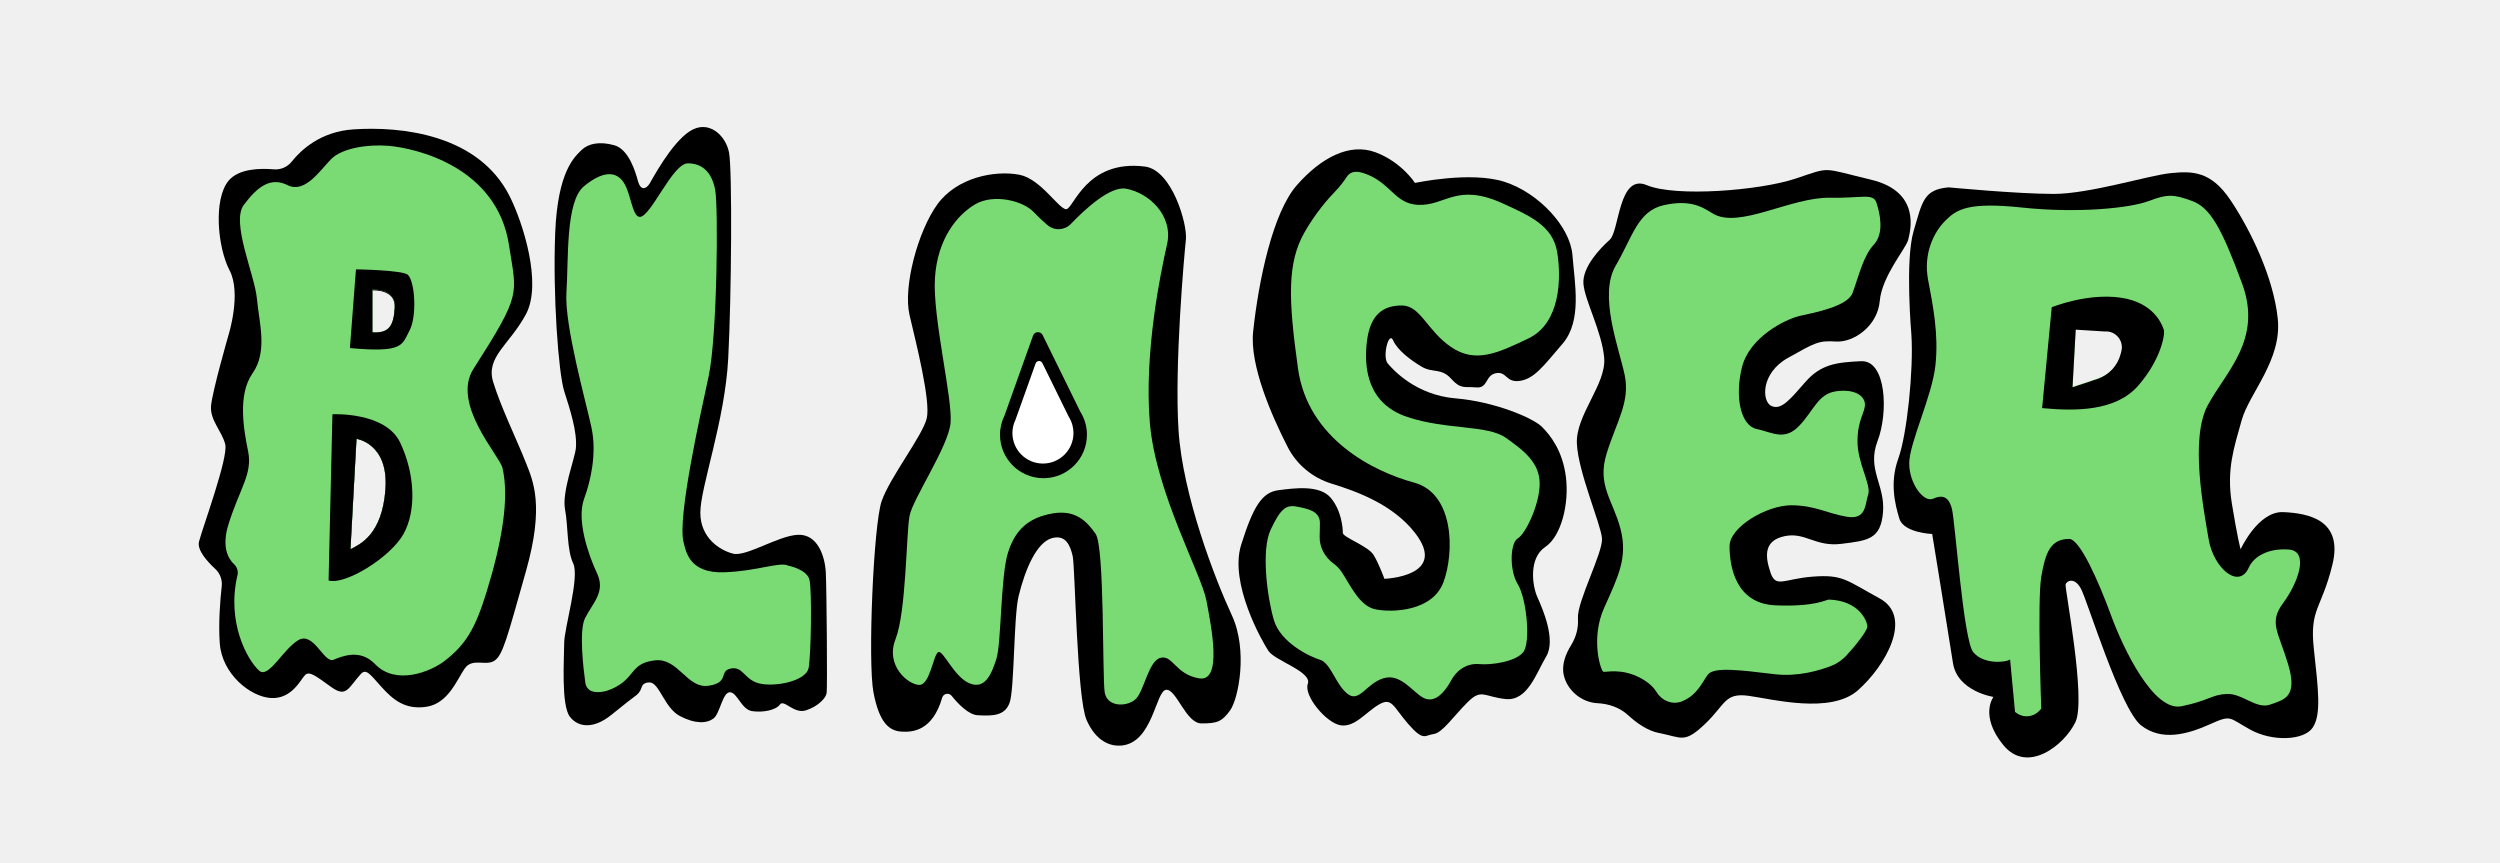
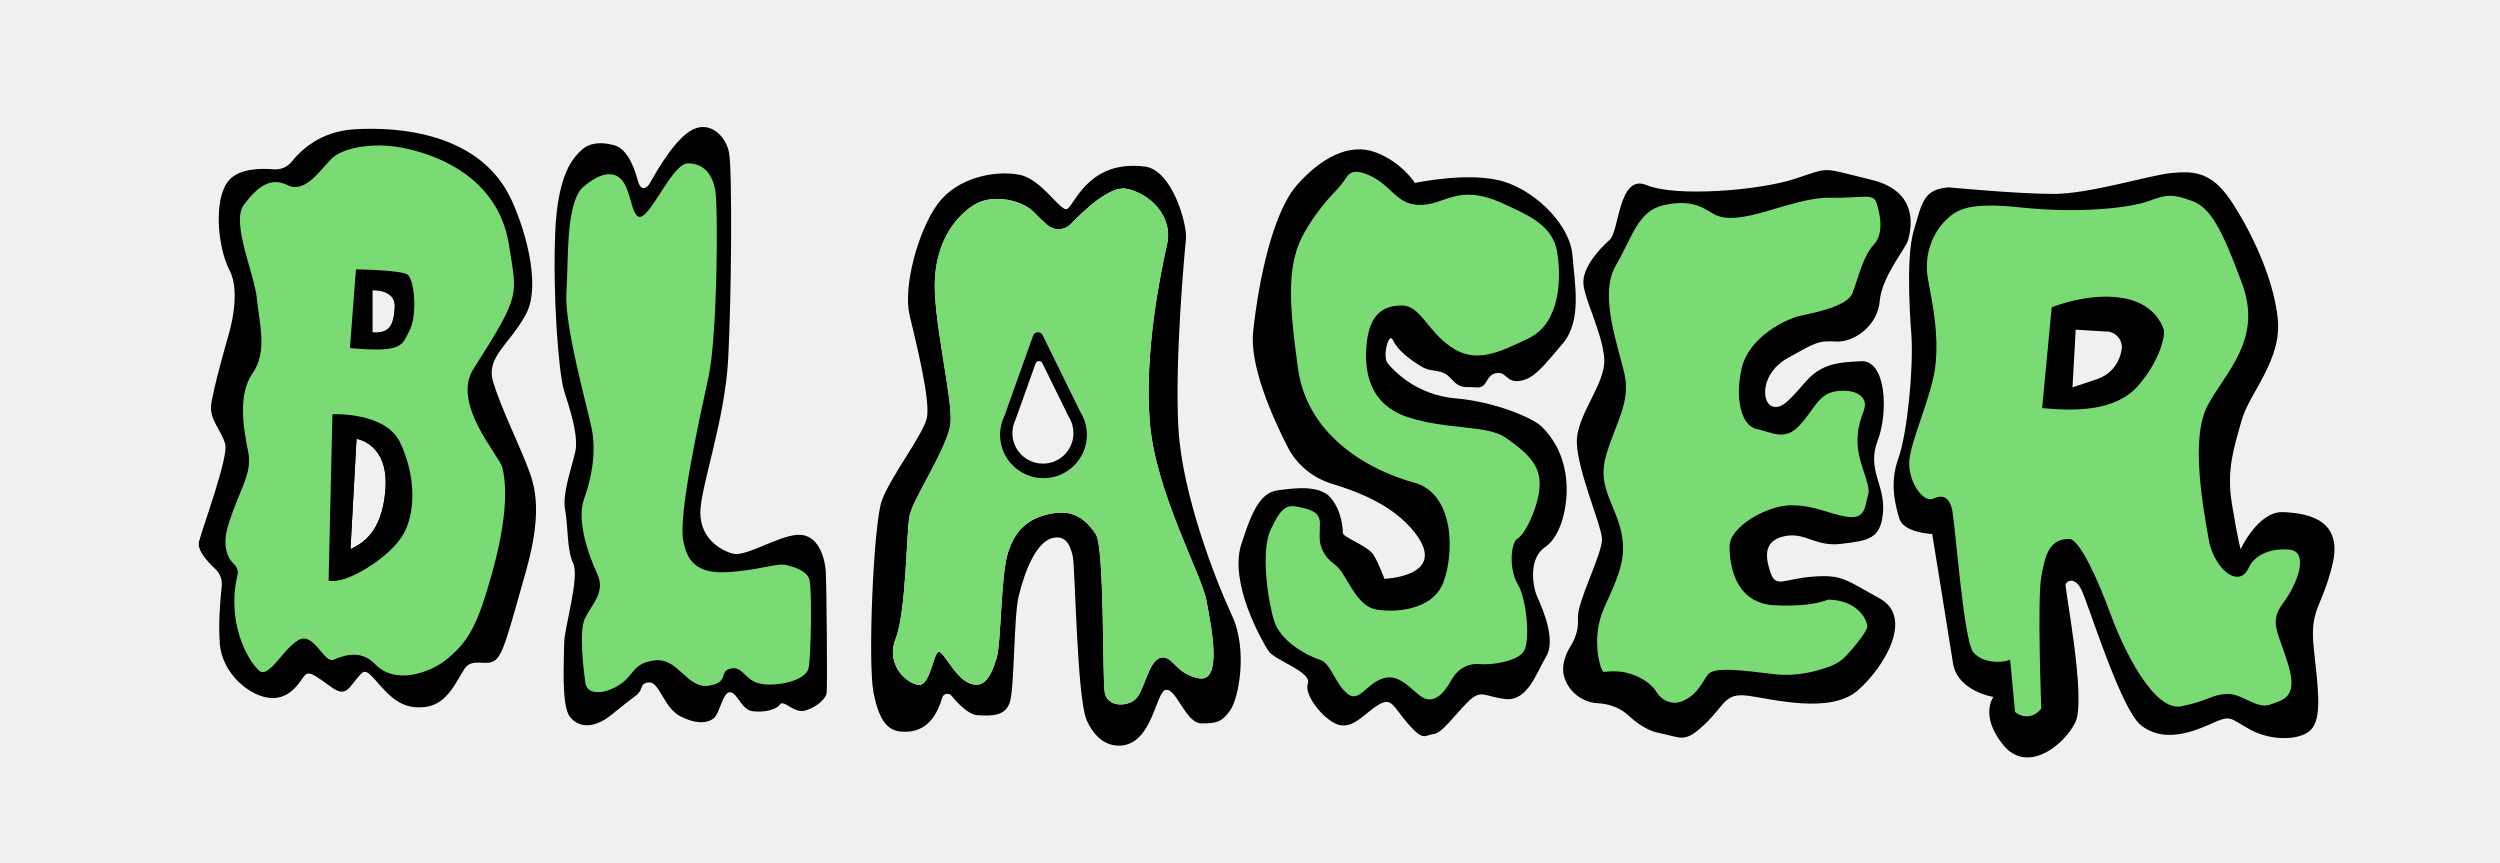
<svg xmlns="http://www.w3.org/2000/svg" id="Blaser_Text" viewBox="0 0 900 310.44">
  <defs>
-     <style>.cls-1{fill:#fff;}.cls-2{fill:#7adb75;}</style>
+     <style>.cls-1{fill:#7adb75;}</style>
  </defs>
  <path d="M821.96,184.36c-9.05-.39-15.35,13.38-15.35,13.38,0,0-1.18-4.33-3.15-16.53-1.97-12.2,.79-20.08,3.54-29.92,2.76-9.84,14.57-21.65,12.99-36.61-1.57-14.96-9.84-31.89-16.93-42.51-7.09-10.63-13.78-10.63-21.65-9.84-7.87,.79-29.13,7.48-42.12,7.48s-37.79-2.36-37.79-2.36c-9.05,.79-9.45,5.12-12.6,15.75-3.15,10.63-.79,37.4-.79,37.4,.79,12.6-1.57,35.82-4.72,44.48-3.15,8.66-1.18,16.53,.39,21.65,1.57,5.12,11.81,5.51,11.81,5.51,0,0,5.9,36.22,7.48,46.45,1.57,10.23,14.57,12.2,14.57,12.2,0,0-5.12,6.69,3.54,17.32,8.66,10.63,22.04,0,25.98-8.27,3.94-8.27-3.94-48.42-3.54-49.6,.39-1.18,3.15-2.76,5.51,1.57,2.36,4.33,14.17,43.3,21.65,49.21,7.48,5.9,16.93,3.15,24.8-.39,7.87-3.54,6.69-2.36,14.57,1.97,7.87,4.33,19.29,3.94,22.44-.79,3.15-4.72,1.97-13.78,.39-28.34-1.57-14.57,2.76-14.17,6.69-30.31,3.94-16.14-8.66-18.5-17.71-18.9Zm-51.96-45.86c-8.27,9.45-23.03,9.45-35.43,8.27l3.54-37.2s12.99-5.31,25.39-3.54,15.35,10.04,15.94,11.81c.59,1.77-1.18,11.22-9.45,20.67Z" />
-   <path class="cls-2" d="M821.96,217.03c5.31-7.09,9.45-18.6,2.07-19.19-7.38-.59-12.67,2.45-14.47,6.5-3.54,7.97-12.7,.3-14.47-10.33s-6.79-36.02-.3-48.12c6.5-12.1,19.78-23.62,12.4-43.7-7.38-20.08-11.51-27.46-18.01-29.82-6.5-2.36-8.56-2.66-15.65,0-7.09,2.66-25.98,4.43-45.47,2.36-19.49-2.07-23.62,.59-27.75,4.72s-7.97,11.81-6.2,21.26,3.84,19.49,2.66,30.7c-1.18,11.22-9.45,28.05-9.45,35.43s5.31,14.17,8.56,12.7c3.25-1.48,5.61-.89,6.79,3.54,1.18,4.43,4.13,47.24,7.68,51.67s11.51,3.84,13.29,2.66l1.77,18.9,.6,.42c2.54,1.79,6,1.44,8.12-.83l.73-.77s-1.48-38.97,0-47.53c1.48-8.56,3.25-13.58,10.04-13.58,3.85,0,10.63,15.35,15.06,27.46,4.43,12.1,15.35,34.84,25.39,32.77,10.04-2.07,10.63-4.13,16.24-4.43,5.61-.3,10.63,5.61,15.65,3.84,5.02-1.77,10.04-2.66,6.5-14.47-3.54-11.81-7.09-15.06-1.77-22.14Zm-57.83-91.05l-.28,1.06c-1.12,4.32-4.35,7.78-8.58,9.19l-9.15,3.05,1.18-21.26,10.7,.66c4.01-.32,7.14,3.4,6.13,7.29Z" />
+   <path class="cls-1" d="M821.96,217.03c5.31-7.09,9.45-18.6,2.07-19.19-7.38-.59-12.67,2.45-14.47,6.5-3.54,7.97-12.7,.3-14.47-10.33s-6.79-36.02-.3-48.12c6.5-12.1,19.78-23.62,12.4-43.7-7.38-20.08-11.51-27.46-18.01-29.82-6.5-2.36-8.56-2.66-15.65,0-7.09,2.66-25.98,4.43-45.47,2.36-19.49-2.07-23.62,.59-27.75,4.72s-7.97,11.81-6.2,21.26,3.84,19.49,2.66,30.7c-1.18,11.22-9.45,28.05-9.45,35.43s5.31,14.17,8.56,12.7c3.25-1.48,5.61-.89,6.79,3.54,1.18,4.43,4.13,47.24,7.68,51.67s11.51,3.84,13.29,2.66l1.77,18.9,.6,.42c2.54,1.79,6,1.44,8.12-.83l.73-.77s-1.48-38.97,0-47.53c1.48-8.56,3.25-13.58,10.04-13.58,3.85,0,10.63,15.35,15.06,27.46,4.43,12.1,15.35,34.84,25.39,32.77,10.04-2.07,10.63-4.13,16.24-4.43,5.61-.3,10.63,5.61,15.65,3.84,5.02-1.77,10.04-2.66,6.5-14.47-3.54-11.81-7.09-15.06-1.77-22.14Zm-53.09-92.47l-.42,1.63c-1.72,6.62-6.66,11.91-13.15,14.07l-14.02,4.67,1.81-32.56,16.39,1.02c6.14-.5,10.93,5.21,9.39,11.17Z" />
  <path d="M189.35,166.64c-3.18-8.07-9.05-20.08-11.81-29.13-2.76-9.05,5.9-13.38,11.81-24.41,5.9-11.02-1.06-32.91-5.9-42.51-11.22-22.24-38.97-25.19-56.29-24.01-11.78,.8-18.82,7.43-22.13,11.59-1.57,1.97-3.99,3.01-6.5,2.79-4.85-.42-12.61-.3-16.26,4.12-5.51,6.69-3.94,24.01,.39,32.28,4.33,8.27-.39,23.23-.39,23.23,0,0-5.9,20.47-6.3,25.59s3.94,9.05,5.12,13.78-8.27,30.31-9.45,35.04c-.76,3.03,3.02,7.2,5.83,9.79,1.73,1.6,2.61,3.9,2.35,6.25-.53,4.78-1.23,13.2-.7,20.57,.79,11.02,11.02,19.29,18.5,19.68,7.48,.39,10.63-6.69,12.2-8.27s3.94,.39,9.45,4.33c5.51,3.94,6.12,.24,10.63-4.72,1.97-2.16,3.54,.39,7.48,4.72,3.94,4.33,8.27,8.27,16.14,7.09,7.87-1.18,11.02-9.84,13.78-13.78,2.76-3.94,7.48-.79,10.63-2.76,3.15-1.97,4.72-8.66,11.42-32.28,6.69-23.62,2.56-32.48,0-38.97Zm-50.58,9.45c-1.18,16.53-9.25,19.88-12.6,21.65l2.17-39.76s11.61,1.57,10.43,18.11Zm-4.72-56.19v-15.35s8.46-.59,8.07,6.3c-.39,6.89-2.16,9.45-8.07,9.05Z" />
-   <path class="cls-2" d="M170.46,132.79c17.52-27.48,15.55-26.35,12.79-44.48-4.31-28.42-33.85-35.04-43.5-35.82-7.23-.59-16.53,.79-20.47,4.72s-9.45,12.6-15.75,9.45c-6.3-3.15-11.02,.79-15.75,7.09-4.72,6.3,3.94,25.19,4.72,33.85,.79,8.66,3.94,18.9-1.57,26.77-5.51,7.87-3.15,20.47-1.57,28.34,1.57,7.87-3.15,13.38-7.09,25.98-2.59,8.29-.06,12.49,1.96,14.39,1.08,1.02,1.61,2.5,1.27,3.95-4.03,16.92,3.54,30.59,7.79,34.41,3.4,3.05,8.66-7.87,14.17-11.02,5.51-3.15,9.15,8.46,12.6,7.09,3.1-1.24,9.57-4.06,14.96,1.57,7.43,7.77,19.95,2.81,25.14-1.23,7.53-5.86,10.92-11.51,15.01-24.75,5.52-17.88,8.27-33.85,5.71-44.68-1.03-4.37-18.48-22.99-10.43-35.63Zm-31.69,43.3c-1.18,16.53-9.25,19.88-12.6,21.65l2.17-39.76s11.61,1.57,10.43,18.11Zm-4.72-56.49v-15.35s8.46-.59,8.07,6.3c-.39,6.89-2.16,9.45-8.07,9.05Z" />
+   <path class="cls-1" d="M170.46,132.79c17.52-27.48,15.55-26.35,12.79-44.48-4.31-28.42-33.85-35.04-43.5-35.82-7.23-.59-16.53,.79-20.47,4.72s-9.45,12.6-15.75,9.45c-6.3-3.15-11.02,.79-15.75,7.09-4.72,6.3,3.94,25.19,4.72,33.85,.79,8.66,3.94,18.9-1.57,26.77-5.51,7.87-3.15,20.47-1.57,28.34,1.57,7.87-3.15,13.38-7.09,25.98-2.59,8.29-.06,12.49,1.96,14.39,1.08,1.02,1.61,2.5,1.27,3.95-4.03,16.92,3.54,30.59,7.79,34.41,3.4,3.05,8.66-7.87,14.17-11.02,5.51-3.15,9.15,8.46,12.6,7.09,3.1-1.24,9.57-4.06,14.96,1.57,7.43,7.77,19.95,2.81,25.14-1.23,7.53-5.86,10.92-11.51,15.01-24.75,5.52-17.88,8.27-33.85,5.71-44.68-1.03-4.37-18.48-22.99-10.43-35.63Zm-30.25,42.89c-1.45,20.33-11.38,24.45-15.49,26.63l2.66-48.9s14.28,1.94,12.83,22.27Zm-8.84-51.01v-25.52s14.07-.98,13.42,10.47c-.65,11.45-3.6,15.71-13.42,15.05Z" />
  <path d="M144.08,159.36c-5.31-11.22-24.41-10.23-24.41-10.23l-1.38,59.84c5.9,1.77,22.24-8.27,26.97-16.73,4.72-8.46,4.13-21.65-1.18-32.87Zm-5.31,16.73c-1.18,16.53-9.25,19.88-12.6,21.65l2.17-39.76s11.61,1.57,10.43,18.11Z" />
  <path d="M146.84,98.94c-1.88-1.74-18.7-1.97-18.7-1.97l-2.17,28.34c19.49,1.77,18.7-1.18,21.45-6.3,2.76-5.12,1.97-17.71-.59-20.08Zm-12.79,20.67v-15.35s8.46-.59,8.07,6.3c-.39,6.89-2.17,9.45-8.07,9.05Z" />
  <g>
    <path d="M229.04,250.32c.94-.72,1.6-1.72,1.93-2.85,.25-.87,.96-1.8,2.86-1.8,3.54,0,5.31,9.15,10.92,12.1,5.61,2.95,9.74,2.66,12.1,.89s3.25-9.45,5.9-9.45,4.13,6.2,7.97,6.79c3.84,.59,8.56-.3,10.04-2.36s5.02,3.54,9.45,2.07c4.43-1.48,7.09-4.43,7.38-6.2s0-37.5-.3-43.4-2.95-13.88-10.04-13.58c-7.09,.3-18.6,7.97-23.32,6.79-4.72-1.18-11.81-5.61-11.81-14.76s8.86-33.07,10.04-55.51c1.18-22.44,1.48-67.91,.3-74.11s-7.38-12.1-14.17-7.68-13.65,17.63-14.47,18.9c-1.35,2.1-3.25,2.36-4.13-.89s-3.25-11.51-8.56-12.99-9.45-.59-11.81,1.77-8.56,7.38-9.45,29.82c-.89,22.44,1.18,50.49,3.25,56.98s4.76,14.71,4.19,20.54c-.37,3.72-5.08,15.77-3.9,21.97s.59,14.47,2.95,19.49-3.25,23.32-3.25,28.64-1.18,22.44,2.07,26.57c3.25,4.13,8.86,4.13,14.76-.59l5.9-4.72,3.18-2.43Z" />
-     <path class="cls-2" d="M213.48,248.96c-1.47-.33-2.54-1.59-2.75-3.09-.7-5.05-2.35-18.85-.12-23.32,2.76-5.51,7.48-9.45,4.33-16.14-3.15-6.69-7.46-19.25-4.66-26.85,2.35-6.36,4.62-16.25,2.68-25.51-1.9-9.02-9.83-37-9.04-48.81s-.39-32.67,6.3-38.18,11.42-5.51,14.17-1.57,3.15,12.52,5.9,12.6c3.97,.11,11.81-19.29,17.32-19.29s8.66,3.54,9.84,9.45c1.18,5.9,.79,52.75-2.36,67.31-3.15,14.57-11.16,50.51-9.05,59.44,.93,3.96,2.36,11.42,14.57,11.02,12.2-.39,20.08-3.94,23.23-2.36,0,0,6.69,1.28,7.58,5.12s.59,26.57-.3,31.59-12.7,7.09-18.01,5.61c-5.31-1.48-5.61-6.2-10.04-5.31s-.3,5.02-7.97,6.2c-7.68,1.18-10.92-10.04-19.19-9.15s-7.38,5.31-12.99,8.86c-3.87,2.45-7.13,2.92-9.43,2.4Z" />
+     <path class="cls-1" d="M213.48,248.96c-1.47-.33-2.54-1.59-2.75-3.09-.7-5.05-2.35-18.85-.12-23.32,2.76-5.51,7.48-9.45,4.33-16.14-3.15-6.69-7.46-19.25-4.66-26.85,2.35-6.36,4.62-16.25,2.68-25.51-1.9-9.02-9.83-37-9.04-48.81s-.39-32.67,6.3-38.18,11.42-5.51,14.17-1.57,3.15,12.52,5.9,12.6c3.97,.11,11.81-19.29,17.32-19.29s8.66,3.54,9.84,9.45c1.18,5.9,.79,52.75-2.36,67.31-3.15,14.57-11.16,50.51-9.05,59.44,.93,3.96,2.36,11.42,14.57,11.02,12.2-.39,20.08-3.94,23.23-2.36,0,0,6.69,1.28,7.58,5.12s.59,26.57-.3,31.59-12.7,7.09-18.01,5.61c-5.31-1.48-5.61-6.2-10.04-5.31s-.3,5.02-7.97,6.2c-7.68,1.18-10.92-10.04-19.19-9.15s-7.38,5.31-12.99,8.86c-3.87,2.45-7.13,2.92-9.43,2.4Z" />
  </g>
-   <path d="M339.17,251.19c.45-1.53,2.41-1.94,3.41-.7,2.38,2.95,6.09,6.8,9.35,6.99,5.31,.3,9.74,.3,11.51-4.43s1.46-31,3.25-38.38c2.36-9.74,6.5-19.49,12.1-20.96,4.89-1.29,6.5,2.66,7.38,6.5s1.48,51.08,5.02,59.05,8.82,9.43,12.4,9.15c11.51-.89,12.4-19.78,16.24-20.08,3.72-.29,7.09,12.1,12.7,12.1s7.38-.59,10.33-4.72,6.5-21.55,.59-34.25-17.71-43.11-19.19-66.72c-1.48-23.62,2.07-62.89,2.66-68.5s-5.02-25.06-14.76-26.28c-21.26-2.66-25.69,15.35-28.34,15.35s-9.15-10.92-16.83-12.4c-8.74-1.68-22.44,.89-29.52,10.63s-12.4,29.82-10.04,39.86,7.68,31,6.2,37.2-13.29,21.26-16.24,29.82-5.02,57.87-2.95,68.79c2.07,10.92,5.61,13.88,10.04,14.17,4.02,.27,11.2-.19,14.7-12.19Z" />
-   <path class="cls-2" d="M377.06,81.01c2.49,2.14,6.2,1.96,8.47-.41,5.08-5.31,14.15-13.69,19.84-12.67,8.27,1.48,17.12,9.74,14.76,20.08-2.36,10.33-8.27,38.97-6.2,64.07s18.6,54.62,20.37,64.07,5.9,29.52-2.66,28.05-9.45-8.56-13.88-7.38c-4.43,1.18-5.9,12.4-9.15,15.06-3.25,2.66-10.04,2.66-10.92-2.66s0-52.26-3.25-56.98-7.38-8.86-15.65-7.38-13.29,5.61-15.94,14.17-2.36,32.48-4.13,38.09c-1.77,5.61-4.13,11.22-9.74,8.86s-9.45-12.1-11.22-11.22-2.95,11.81-6.79,11.81-12.4-6.79-8.56-16.53,3.84-38.09,5.02-44.29,13.88-24.8,14.76-33.36-6.5-38.09-5.61-52.26,7.97-22.73,14.47-26.57,17.12-1.48,21.26,2.95c1.53,1.64,3.23,3.2,4.75,4.52Z" />
-   <path d="M390.73,152.32c-.4-1.46-1.03-2.83-1.81-4.09l-13.57-27.6c-.73-1.49-2.9-1.37-3.46,.2l-10.29,28.82c-1.01,2.07-1.6,4.39-1.6,6.85,0,8.64,7.01,15.65,15.65,15.65s15.65-7.01,15.65-15.65c0-1.45-.2-2.85-.57-4.18Z" />
-   <path class="cls-1" d="M386.05,152.96c-.28-1.03-.72-1.99-1.27-2.87l-9.53-19.39c-.51-1.05-2.03-.96-2.43,.14l-7.23,20.24c-.71,1.46-1.12,3.08-1.12,4.81,0,6.07,4.92,10.99,10.99,10.99s10.99-4.92,10.99-10.99c0-1.02-.14-2-.4-2.94Z" />
+   <g>
+     <path d="M443.46,221.46c-5.9-12.7-17.71-43.11-19.19-66.72s2.07-62.89,2.66-68.5c.59-5.61-5.02-25.06-14.76-26.28-21.26-2.66-25.69,15.35-28.34,15.35s-9.15-10.92-16.83-12.4c-8.74-1.68-22.44,.89-29.52,10.63s-12.4,29.82-10.04,39.86c2.36,10.04,7.68,31,6.2,37.2-1.48,6.2-13.29,21.26-16.24,29.82-2.95,8.56-5.02,57.87-2.95,68.79,2.07,10.92,5.61,13.88,10.04,14.17,4.02,.27,11.2-.19,14.7-12.19,.45-1.53,2.41-1.94,3.41-.7,2.38,2.95,6.09,6.8,9.35,6.99,5.31,.3,9.74,.3,11.51-4.43,1.77-4.72,1.46-31,3.25-38.38,2.36-9.74,6.5-19.49,12.1-20.96,4.89-1.29,6.5,2.66,7.38,6.5,.89,3.84,1.48,51.08,5.02,59.05,3.54,7.97,8.82,9.43,12.4,9.15,11.51-.89,12.4-19.78,16.24-20.08,3.72-.29,7.09,12.1,12.7,12.1s7.38-.59,10.33-4.72c2.95-4.13,6.5-21.55,.59-34.25Zm-11.81,22.73c-8.56-1.48-9.45-8.56-13.88-7.38-4.43,1.18-5.9,12.4-9.15,15.06-3.25,2.66-10.04,2.66-10.92-2.66-.89-5.31,0-52.26-3.25-56.98-3.25-4.72-7.38-8.86-15.65-7.38s-13.29,5.61-15.94,14.17-2.36,32.48-4.13,38.09-4.13,11.22-9.74,8.86c-5.61-2.36-9.45-12.1-11.22-11.22s-2.95,11.81-6.79,11.81-12.4-6.79-8.56-16.53,3.84-38.09,5.02-44.29c1.18-6.2,13.88-24.8,14.76-33.36,.89-8.56-6.5-38.09-5.61-52.26s7.97-22.73,14.47-26.57c6.5-3.84,17.12-1.48,21.26,2.95,1.53,1.64,3.23,3.2,4.75,4.52,2.49,2.14,6.2,1.96,8.47-.41,5.08-5.31,14.15-13.69,19.84-12.67,8.27,1.48,17.12,9.74,14.76,20.08-2.36,10.33-8.27,38.97-6.2,64.07,2.07,25.1,18.6,54.62,20.37,64.07,1.77,9.45,5.9,29.52-2.66,28.05Z" />
+     <path class="cls-1" d="M413.93,152.08c-2.07-25.1,3.84-53.73,6.2-64.07,2.36-10.33-6.5-18.6-14.76-20.08-5.7-1.02-14.76,7.36-19.84,12.67-2.27,2.37-5.98,2.55-8.47,.41-1.53-1.31-3.22-2.87-4.75-4.52-4.13-4.43-14.76-6.79-21.26-2.95-6.5,3.84-13.58,12.4-14.47,26.57s6.5,43.7,5.61,52.26c-.89,8.56-13.58,27.16-14.76,33.36-1.18,6.2-1.18,34.54-5.02,44.29s4.72,16.53,8.56,16.53,5.02-10.92,6.79-11.81,5.61,8.86,11.22,11.22c5.61,2.36,7.97-3.25,9.74-8.86s1.48-29.52,4.13-38.09,7.68-12.7,15.94-14.17,12.4,2.66,15.65,7.38c3.25,4.72,2.36,51.67,3.25,56.98,.89,5.31,7.68,5.31,10.92,2.66,3.25-2.66,4.72-13.88,9.15-15.06,4.43-1.18,5.31,5.9,13.88,7.38s4.43-18.6,2.66-28.05c-1.77-9.45-18.3-38.97-20.37-64.07Zm-38.28,20.08c-8.64,0-15.65-7.01-15.65-15.65,0-2.46,.58-4.78,1.6-6.85l10.29-28.82c.56-1.56,2.72-1.69,3.46-.2l13.57,27.6c.78,1.26,1.41,2.63,1.81,4.09,.37,1.33,.57,2.73,.57,4.18,0,8.64-7.01,15.65-15.65,15.65Z" />
+     <path d="M388.92,148.24l-13.57-27.6c-.73-1.49-2.9-1.37-3.46,.2l-10.29,28.82c-1.01,2.07-1.6,4.39-1.6,6.85,0,8.64,7.01,15.65,15.65,15.65s15.65-7.01,15.65-15.65c0-1.45-.2-2.85-.57-4.18-.4-1.46-1.03-2.83-1.81-4.09Zm-13.47,18.66c-6.07,0-10.99-4.92-10.99-10.99,0-1.73,.41-3.36,1.12-4.81l7.23-20.24c.39-1.1,1.91-1.19,2.43-.14l9.53,19.39c.55,.88,.99,1.84,1.27,2.87,.26,.94,.4,1.92,.4,2.94,0,6.07-4.92,10.99-10.99,10.99Z" />
+   </g>
  <path d="M479.37,174.11c-6.84-2.1-12.57-6.84-15.82-13.21-5.68-11.11-13.71-29.35-12.42-41.5,1.97-18.5,7.09-42.91,15.75-52.75,8.66-9.84,18.9-15.35,28.34-11.81s14.17,11.02,14.17,11.02c0,0,20.08-4.33,32.28-.39,12.2,3.94,23.62,16.14,24.41,26.37,.79,10.23,3.54,23.62-3.54,31.89s-10.23,12.6-15.35,13.38c-5.12,.79-4.72-3.54-8.66-2.76s-2.76,5.51-7.09,5.12-5.51,.79-9.05-3.15-6.69-1.97-10.63-4.33-8.66-5.9-10.23-9.45-3.94,5.9-1.97,8.27,10.23,11.42,24.41,12.6,27.95,7.09,31.1,10.23,7.48,8.66,8.66,18.11-1.57,21.26-7.48,25.19c-5.9,3.94-4.72,13.78-2.76,18.11s6.69,15.35,3.15,21.26c-3.54,5.9-6.69,16.14-14.57,15.35-7.87-.79-8.66-3.94-13.78,1.18s-9.05,11.02-12.2,11.42c-3.15,.39-3.54,2.76-9.05-3.54-5.51-6.3-5.9-9.84-10.63-7.09-4.72,2.76-8.66,8.27-13.78,7.48-5.12-.79-13.38-10.63-11.81-14.96s-11.81-8.27-14.17-11.81-14.17-24.41-9.84-38.18c4.33-13.78,7.48-18.9,13.38-19.68s14.96-1.97,18.9,2.76,4.33,11.02,4.33,12.6,9.05,4.72,11.02,7.87,3.94,8.66,3.94,8.66c0,0,23.23-.79,11.02-16.53-7.86-10.14-20.77-14.89-30.02-17.73Z" />
-   <path class="cls-2" d="M480.87,68.69c1.47-1.51,2.75-3.19,3.91-4.95,1-1.52,2.68-2.54,6.12-1.41,9.84,3.25,11.02,11.07,19.68,11.42,9.94,.39,13.78-8.17,30.7-.39,9.3,4.27,17.71,7.87,19.29,17.32s1.18,25.59-10.23,31.1-19.29,9.05-27.95,3.15-11.02-14.96-17.71-14.96-11.42,3.15-12.6,12.99,.39,22.44,14.57,27.16,28.74,2.76,35.43,7.48,12.2,9.05,12.2,16.53-5.12,18.11-7.87,19.68-3.15,11.42,0,16.53c3.15,5.12,4.72,20.86,1.97,24.41s-11.81,4.72-15.75,4.33-7.87,1.57-10.23,5.9-5.9,8.27-9.84,6.3c-3.94-1.97-8.27-9.05-14.57-7.09-6.3,1.97-8.66,9.05-12.99,5.51-4.33-3.54-5.9-11.02-9.84-12.2-3.94-1.18-14.17-6.3-16.53-14.17s-4.72-25.19-1.18-32.67c3.54-7.48,5.51-9.05,9.45-8.27s8.27,1.57,8.27,5.9c0,1.37-.04,3.1-.09,4.81-.12,3.88,1.83,7.44,4.95,9.74,1.06,.78,2.12,1.81,3.02,3.16,3.15,4.72,6.3,12.2,12.2,13.38s20.47,.79,24.41-9.84c3.94-10.63,3.94-31.89-10.63-35.82s-38.18-15.75-41.73-40.94c-3.54-25.19-3.94-38.18,2.36-49.21,3.88-6.8,8.36-11.95,11.23-14.9Z" />
+   <path class="cls-1" d="M480.87,68.69c1.47-1.51,2.75-3.19,3.91-4.95,1-1.52,2.68-2.54,6.12-1.41,9.84,3.25,11.02,11.07,19.68,11.42,9.94,.39,13.78-8.17,30.7-.39,9.3,4.27,17.71,7.87,19.29,17.32s1.18,25.59-10.23,31.1-19.29,9.05-27.95,3.15-11.02-14.96-17.71-14.96-11.42,3.15-12.6,12.99,.39,22.44,14.57,27.16,28.74,2.76,35.43,7.48,12.2,9.05,12.2,16.53-5.12,18.11-7.87,19.68-3.15,11.42,0,16.53c3.15,5.12,4.72,20.86,1.97,24.41s-11.81,4.72-15.75,4.33-7.87,1.57-10.23,5.9-5.9,8.27-9.84,6.3c-3.94-1.97-8.27-9.05-14.57-7.09-6.3,1.97-8.66,9.05-12.99,5.51-4.33-3.54-5.9-11.02-9.84-12.2-3.94-1.18-14.17-6.3-16.53-14.17s-4.72-25.19-1.18-32.67c3.54-7.48,5.51-9.05,9.45-8.27s8.27,1.57,8.27,5.9c0,1.37-.04,3.1-.09,4.81-.12,3.88,1.83,7.44,4.95,9.74,1.06,.78,2.12,1.81,3.02,3.16,3.15,4.72,6.3,12.2,12.2,13.38s20.47,.79,24.41-9.84c3.94-10.63,3.94-31.89-10.63-35.82s-38.18-15.75-41.73-40.94c-3.54-25.19-3.94-38.18,2.36-49.21,3.88-6.8,8.36-11.95,11.23-14.9Z" />
  <path d="M575.13,253.15c4.04,.21,7.96,1.55,10.94,4.28s7,5.66,11.11,6.44c8.27,1.57,9.05,3.94,16.53-3.15s7.09-11.42,15.75-10.23c8.66,1.18,29.52,6.69,39.37-1.97,9.84-8.66,20.08-26.37,7.87-33.07-12.2-6.69-13.38-8.66-24.01-7.87-10.63,.79-13.38,4.33-15.35-1.57s-2.36-11.42,5.12-12.99c7.48-1.57,11.02,3.94,20.47,2.76s14.17-1.57,14.96-11.42-5.9-15.35-1.97-25.59c3.94-10.23,3.15-29.13-5.9-28.74s-14.57,1.18-20.08,7.48-8.66,10.23-12.2,8.66-3.94-11.81,5.9-17.32c9.84-5.51,11.02-6.3,17.32-5.9s14.96-5.51,15.75-14.57,9.45-18.9,10.23-22.04,4.72-17.32-13.38-21.65c-18.11-4.33-14.17-4.72-27.16-.39-12.99,4.33-43.3,6.69-53.54,2.36s-9.84,16.53-13.38,19.68-9.84,9.84-9.45,15.75c.39,5.9,6.69,17.32,7.48,26.77s-10.23,20.47-9.84,30.7,8.66,29.13,9.05,34.25-9.05,22.83-8.66,28.74v.12c.23,3.39-.68,6.72-2.47,9.61s-3.51,6.84-2.64,10.74c1.19,5.37,6.23,9.84,12.2,10.14Z" />
-   <path class="cls-2" d="M605.32,252.56c-3.29,1.21-6.99-.24-8.82-3.23-1-1.63-2.73-3.52-5.72-5.14-7.09-3.84-12.7-2.07-13.58-2.36s-4.72-11.81,.3-23.03c5.02-11.22,8.56-18.01,5.9-28.34s-8.56-15.65-5.02-27.16c3.54-11.51,8.56-18.6,6.5-28.34s-9.45-28.64-3.25-39.27,7.97-19.78,17.42-21.85,13.7,.63,17.42,2.95c9.45,5.9,28.05-5.9,42.51-5.61,11.25,.23,15.35-1.77,16.53,1.77s2.95,10.92-.89,15.06-5.31,10.92-7.68,17.42c-1.76,4.85-13.58,7.09-18.9,8.27s-18.3,7.68-20.96,18.6-.3,20.96,5.31,22.14,10.04,4.43,15.35-1.18,6.79-11.51,13.29-12.4c6.5-.89,10.04,1.48,10.33,4.43s-2.66,5.61-2.66,13.58,5.02,15.65,3.84,19.19-.59,9.15-7.68,7.97c-7.09-1.18-11.51-4.13-20.08-4.13s-22.14,7.68-22.14,14.76,2.07,20.67,16.53,21.26c14.47,.59,18.26-2.09,19.19-2.07,10.83,.32,13.88,7.68,13.88,9.74,0,1.47-4.43,7.1-7.63,10.5-1.5,1.59-3.31,2.82-5.34,3.62-4.21,1.64-12.03,4-20.39,3-12.4-1.48-21.55-2.66-23.91,0-1.77,1.99-3.71,7.64-9.67,9.84Z" />
+   <path class="cls-1" d="M605.32,252.56c-3.29,1.21-6.99-.24-8.82-3.23-1-1.63-2.73-3.52-5.72-5.14-7.09-3.84-12.7-2.07-13.58-2.36s-4.72-11.81,.3-23.03c5.02-11.22,8.56-18.01,5.9-28.34s-8.56-15.65-5.02-27.16c3.54-11.51,8.56-18.6,6.5-28.34s-9.45-28.64-3.25-39.27,7.97-19.78,17.42-21.85,13.7,.63,17.42,2.95c9.45,5.9,28.05-5.9,42.51-5.61,11.25,.23,15.35-1.77,16.53,1.77s2.95,10.92-.89,15.06-5.31,10.92-7.68,17.42c-1.76,4.85-13.58,7.09-18.9,8.27s-18.3,7.68-20.96,18.6-.3,20.96,5.31,22.14,10.04,4.43,15.35-1.18,6.79-11.51,13.29-12.4c6.5-.89,10.04,1.48,10.33,4.43s-2.66,5.61-2.66,13.58,5.02,15.65,3.84,19.19-.59,9.15-7.68,7.97c-7.09-1.18-11.51-4.13-20.08-4.13s-22.14,7.68-22.14,14.76,2.07,20.67,16.53,21.26c14.47,.59,18.26-2.09,19.19-2.07,10.83,.32,13.88,7.68,13.88,9.74,0,1.47-4.43,7.1-7.63,10.5-1.5,1.59-3.31,2.82-5.34,3.62-4.21,1.64-12.03,4-20.39,3-12.4-1.48-21.55-2.66-23.91,0-1.77,1.99-3.71,7.64-9.67,9.84Z" />
  <path d="M778.96,118.68c-.58-1.73-3.46-9.8-15.56-11.53s-24.78,3.46-24.78,3.46l-3.46,36.31c12.1,1.15,26.51,1.15,34.58-8.07,8.07-9.22,9.8-18.44,9.22-20.17Zm-15.27,7.76l-.27,1.04c-1.09,4.22-4.25,7.59-8.38,8.97l-8.94,2.98,1.15-20.75,10.45,.65c3.91-.32,6.97,3.32,5.98,7.12Z" />
</svg>
